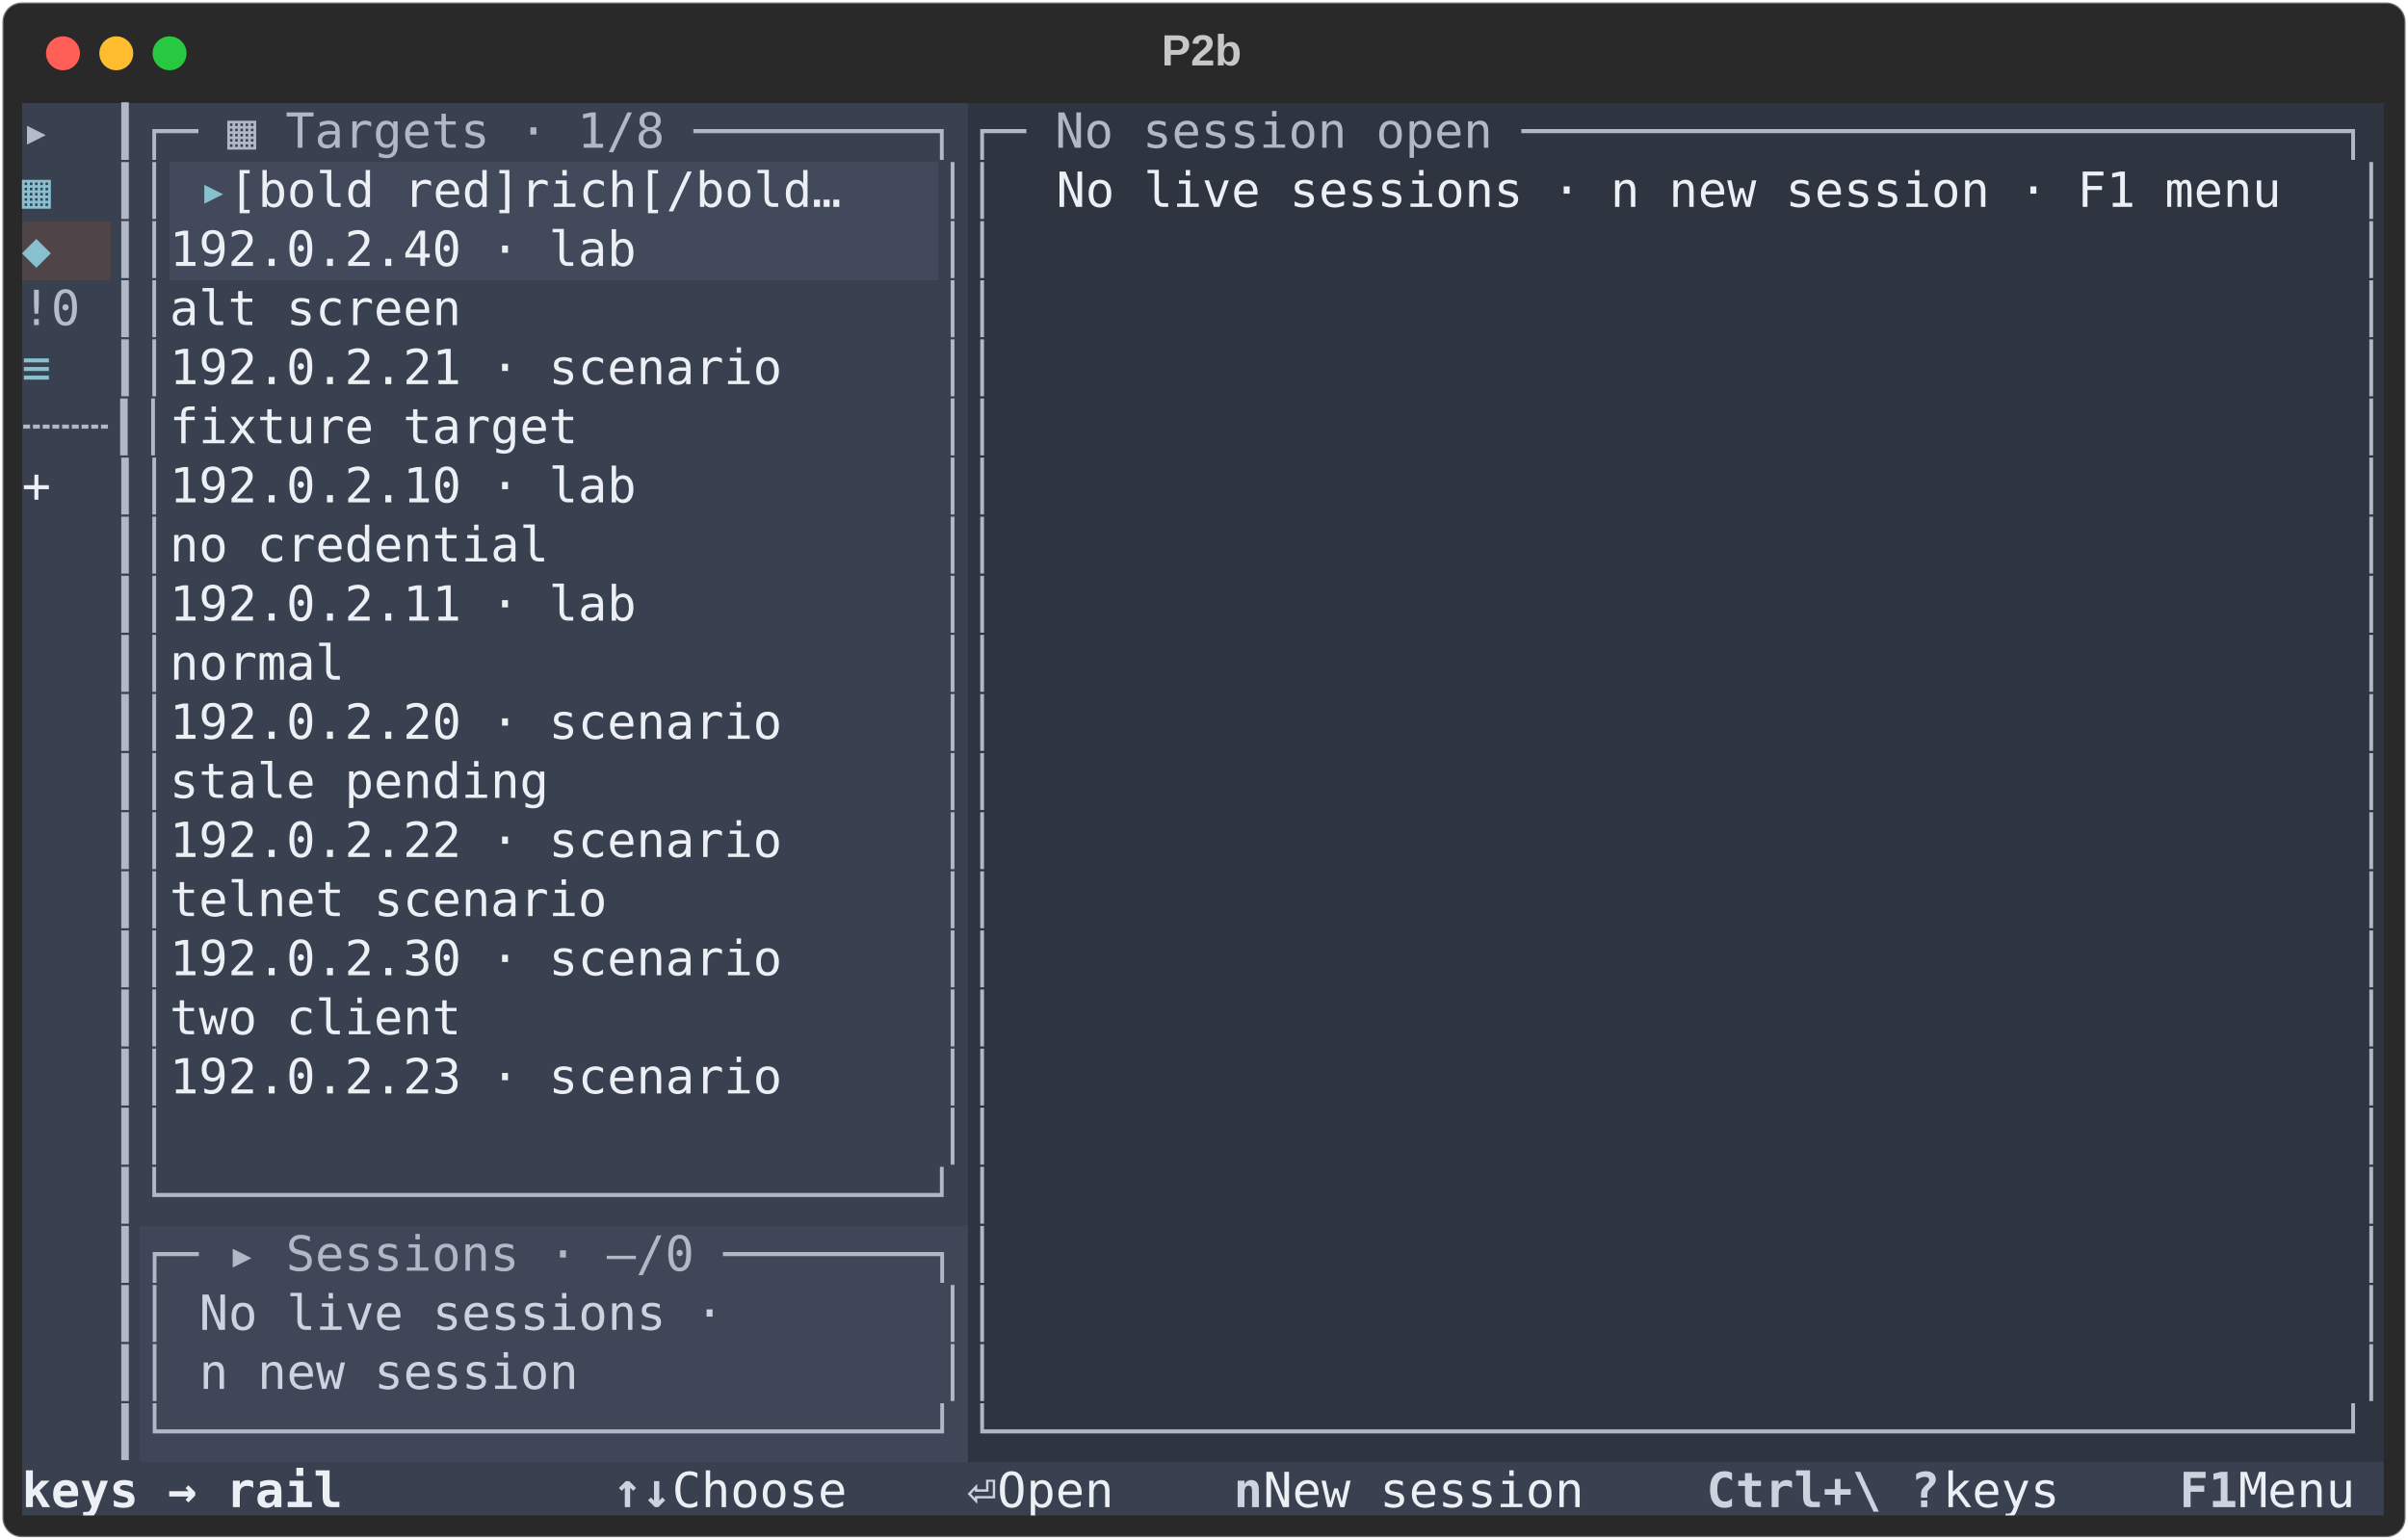
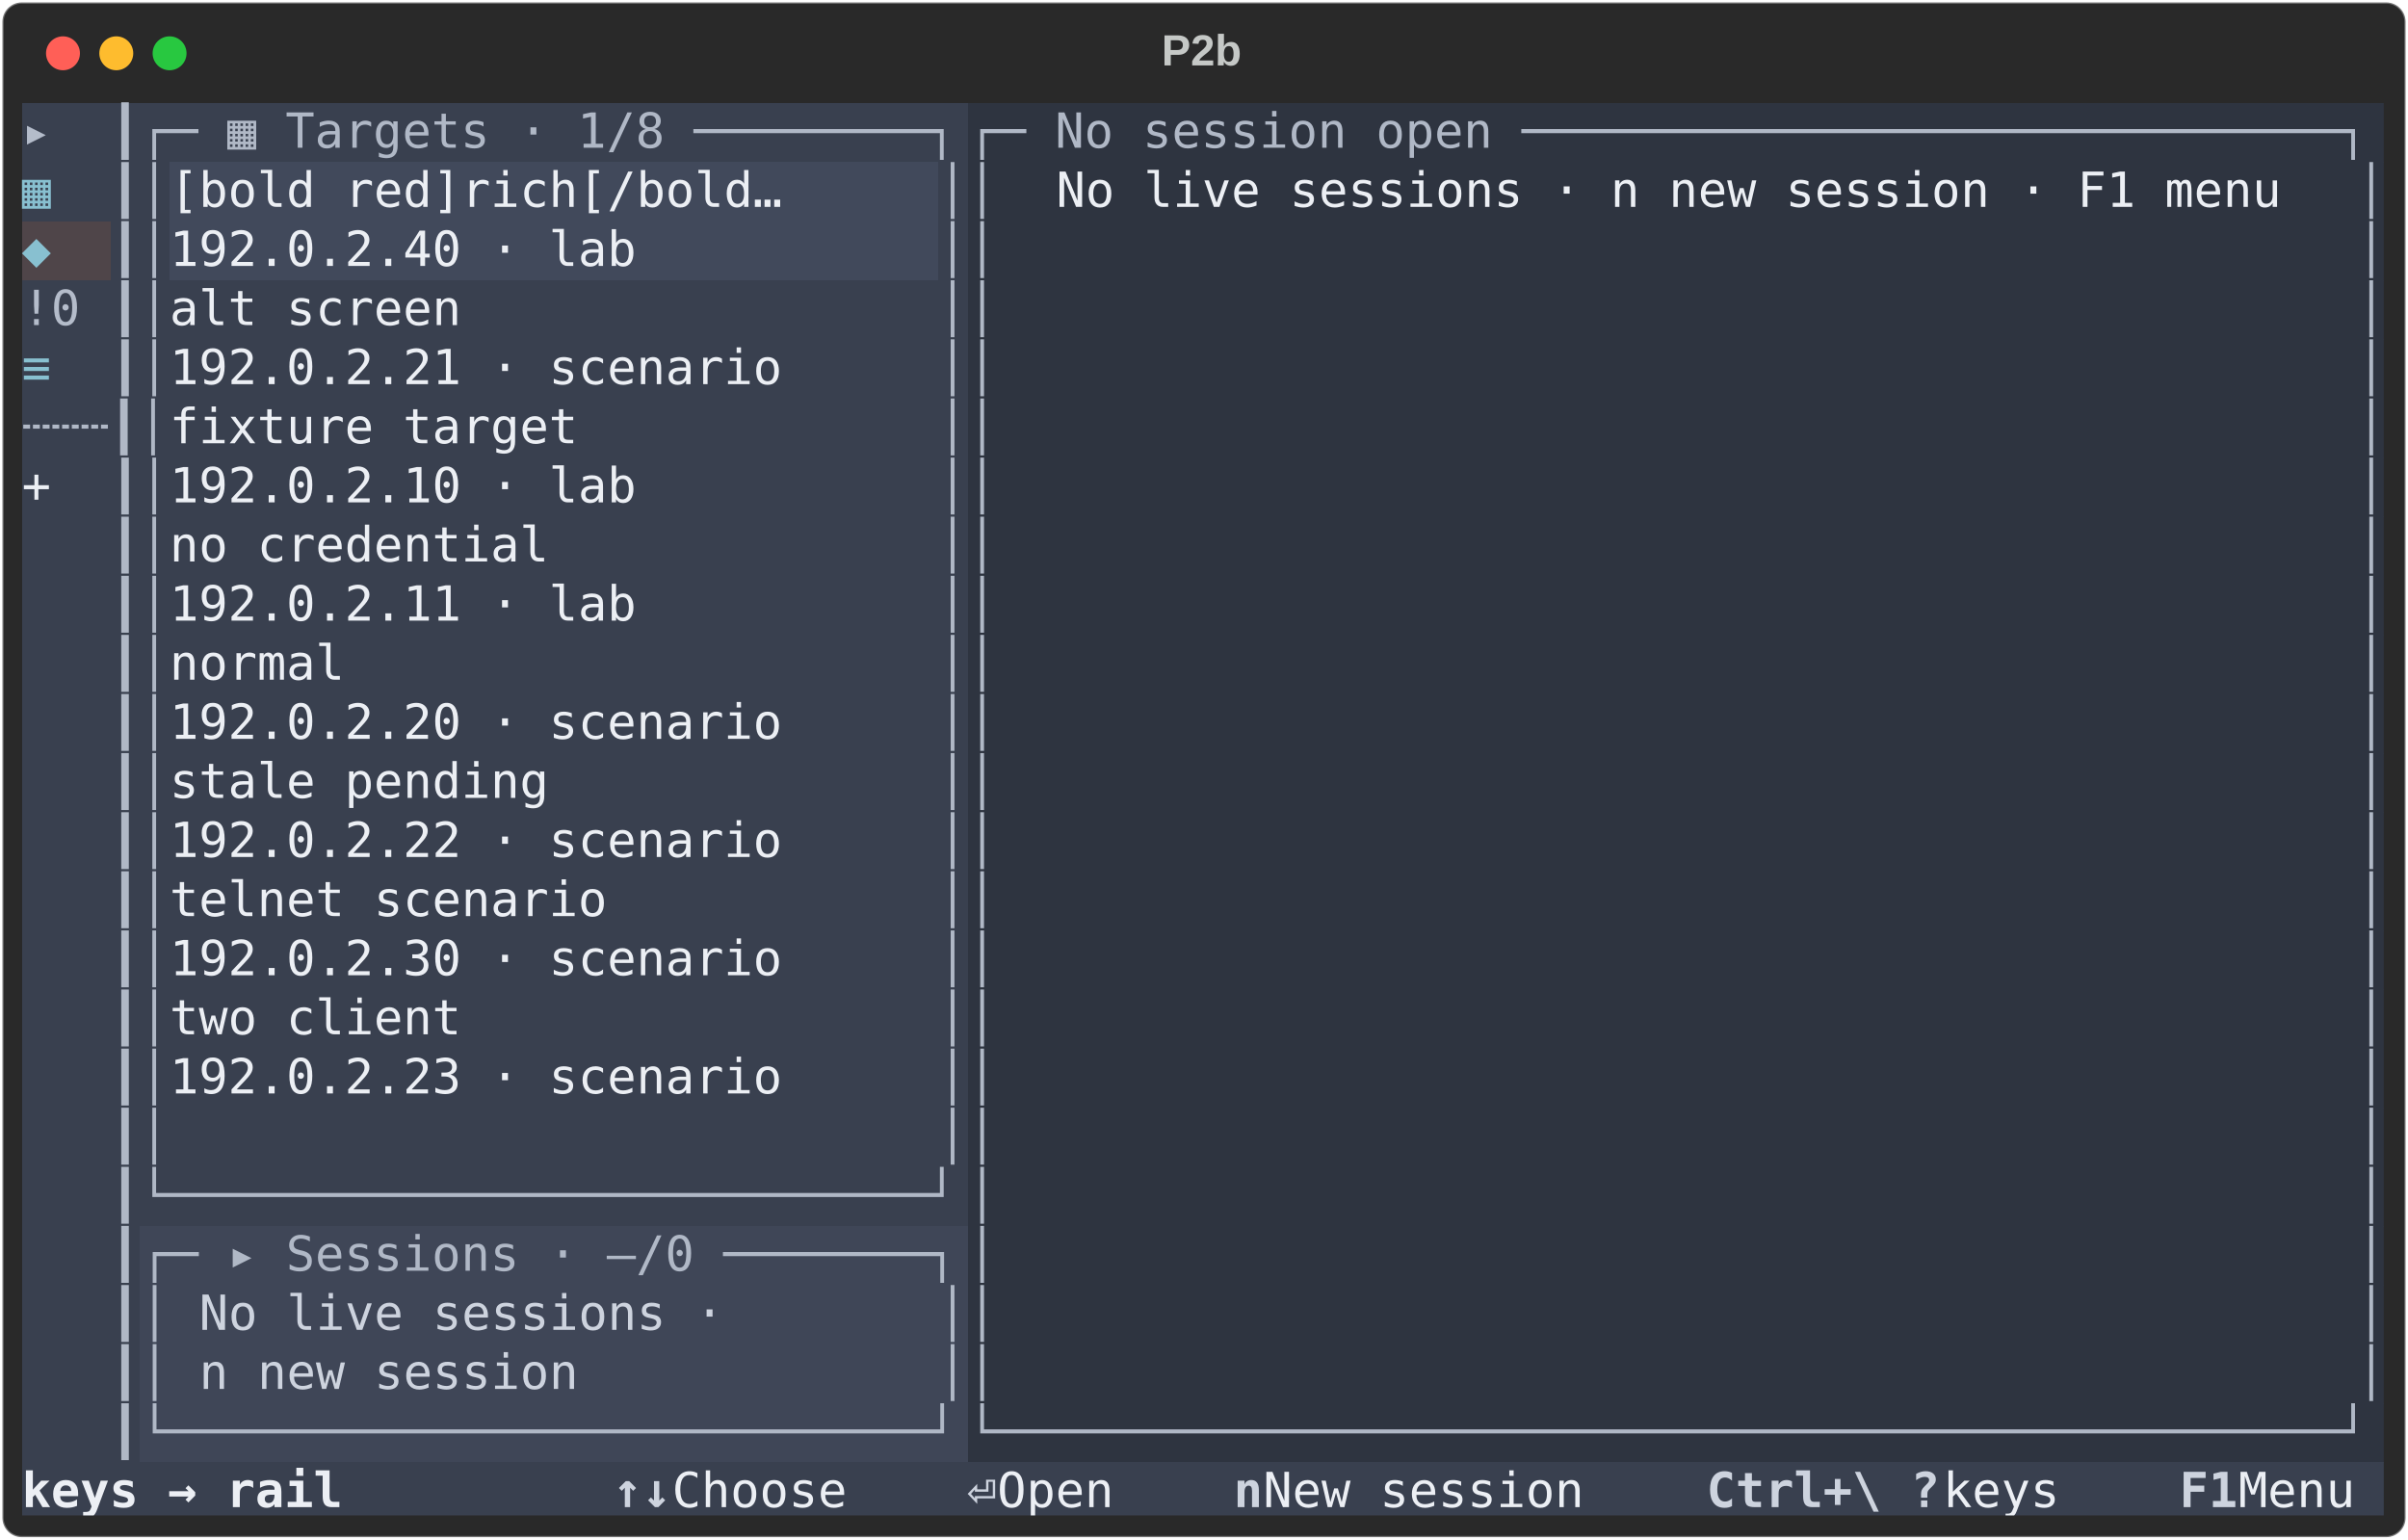
<svg xmlns="http://www.w3.org/2000/svg" class="rich-terminal" viewBox="0 0 994 635.6">
  <style>

    @font-face {
        font-family: "Fira Code";
        src: local("FiraCode-Regular"),
                url("https://cdnjs.cloudflare.com/ajax/libs/firacode/6.2.0/woff2/FiraCode-Regular.woff2") format("woff2"),
                url("https://cdnjs.cloudflare.com/ajax/libs/firacode/6.2.0/woff/FiraCode-Regular.woff") format("woff");
        font-style: normal;
        font-weight: 400;
    }
    @font-face {
        font-family: "Fira Code";
        src: local("FiraCode-Bold"),
                url("https://cdnjs.cloudflare.com/ajax/libs/firacode/6.2.0/woff2/FiraCode-Bold.woff2") format("woff2"),
                url("https://cdnjs.cloudflare.com/ajax/libs/firacode/6.2.0/woff/FiraCode-Bold.woff") format("woff");
        font-style: bold;
        font-weight: 700;
    }

    .terminal-p2b-matrix {
        font-family: Fira Code, monospace;
        font-size: 20px;
        line-height: 24.4px;
        font-variant-east-asian: full-width;
    }

    .terminal-p2b-title {
        font-size: 18px;
        font-weight: bold;
        font-family: arial;
    }

    .terminal-p2b-r1 { fill: #b4bcca }
.terminal-p2b-r2 { fill: #eceff4 }
.terminal-p2b-r3 { fill: #b0b8c6 }
.terminal-p2b-r4 { fill: #c5c8c6 }
.terminal-p2b-r5 { fill: #88c0d0 }
.terminal-p2b-r6 { fill: #88c0d0;font-weight: bold }
.terminal-p2b-r7 { fill: #eceff4;font-weight: bold }
.terminal-p2b-r8 { fill: #cdd3de }
.terminal-p2b-r9 { fill: #cdd3de;font-weight: bold }
    </style>
  <defs>
    <clipPath id="terminal-p2b-clip-terminal">
      <rect x="0" y="0" width="975.0" height="584.6" />
    </clipPath>
    <clipPath id="terminal-p2b-line-0">
      <rect x="0" y="1.5" width="976" height="24.65" />
    </clipPath>
    <clipPath id="terminal-p2b-line-1">
      <rect x="0" y="25.9" width="976" height="24.65" />
    </clipPath>
    <clipPath id="terminal-p2b-line-2">
      <rect x="0" y="50.3" width="976" height="24.65" />
    </clipPath>
    <clipPath id="terminal-p2b-line-3">
      <rect x="0" y="74.7" width="976" height="24.65" />
    </clipPath>
    <clipPath id="terminal-p2b-line-4">
      <rect x="0" y="99.1" width="976" height="24.65" />
    </clipPath>
    <clipPath id="terminal-p2b-line-5">
      <rect x="0" y="123.5" width="976" height="24.65" />
    </clipPath>
    <clipPath id="terminal-p2b-line-6">
      <rect x="0" y="147.9" width="976" height="24.65" />
    </clipPath>
    <clipPath id="terminal-p2b-line-7">
      <rect x="0" y="172.3" width="976" height="24.65" />
    </clipPath>
    <clipPath id="terminal-p2b-line-8">
      <rect x="0" y="196.7" width="976" height="24.65" />
    </clipPath>
    <clipPath id="terminal-p2b-line-9">
      <rect x="0" y="221.1" width="976" height="24.65" />
    </clipPath>
    <clipPath id="terminal-p2b-line-10">
      <rect x="0" y="245.5" width="976" height="24.65" />
    </clipPath>
    <clipPath id="terminal-p2b-line-11">
      <rect x="0" y="269.9" width="976" height="24.65" />
    </clipPath>
    <clipPath id="terminal-p2b-line-12">
      <rect x="0" y="294.3" width="976" height="24.65" />
    </clipPath>
    <clipPath id="terminal-p2b-line-13">
      <rect x="0" y="318.7" width="976" height="24.65" />
    </clipPath>
    <clipPath id="terminal-p2b-line-14">
      <rect x="0" y="343.1" width="976" height="24.65" />
    </clipPath>
    <clipPath id="terminal-p2b-line-15">
      <rect x="0" y="367.5" width="976" height="24.65" />
    </clipPath>
    <clipPath id="terminal-p2b-line-16">
      <rect x="0" y="391.9" width="976" height="24.65" />
    </clipPath>
    <clipPath id="terminal-p2b-line-17">
      <rect x="0" y="416.3" width="976" height="24.65" />
    </clipPath>
    <clipPath id="terminal-p2b-line-18">
      <rect x="0" y="440.7" width="976" height="24.65" />
    </clipPath>
    <clipPath id="terminal-p2b-line-19">
      <rect x="0" y="465.1" width="976" height="24.65" />
    </clipPath>
    <clipPath id="terminal-p2b-line-20">
      <rect x="0" y="489.5" width="976" height="24.65" />
    </clipPath>
    <clipPath id="terminal-p2b-line-21">
      <rect x="0" y="513.9" width="976" height="24.65" />
    </clipPath>
    <clipPath id="terminal-p2b-line-22">
      <rect x="0" y="538.3" width="976" height="24.65" />
    </clipPath>
  </defs>
  <rect fill="#292929" stroke="rgba(255,255,255,0.35)" stroke-width="1" x="1" y="1" width="992" height="633.6" rx="8" />
  <text class="terminal-p2b-title" fill="#c5c8c6" text-anchor="middle" x="496" y="27">P2b</text>
  <g transform="translate(26,22)">
    <circle cx="0" cy="0" r="7" fill="#ff5f57" />
    <circle cx="22" cy="0" r="7" fill="#febc2e" />
    <circle cx="44" cy="0" r="7" fill="#28c840" />
  </g>
  <g transform="translate(9, 41)" clip-path="url(#terminal-p2b-clip-terminal)">
    <rect fill="#39404f" x="0" y="1.5" width="12.2" height="24.65" shape-rendering="crispEdges" />
    <rect fill="#39404f" x="12.2" y="1.5" width="24.4" height="24.65" shape-rendering="crispEdges" />
    <rect fill="#39404f" x="36.6" y="1.5" width="353.8" height="24.65" shape-rendering="crispEdges" />
    <rect fill="#2e3440" x="390.4" y="1.5" width="585.6" height="24.65" shape-rendering="crispEdges" />
    <rect fill="#39404f" x="0" y="25.9" width="12.2" height="24.65" shape-rendering="crispEdges" />
    <rect fill="#39404f" x="12.2" y="25.9" width="24.4" height="24.65" shape-rendering="crispEdges" />
    <rect fill="#39404f" x="36.6" y="25.9" width="24.4" height="24.65" shape-rendering="crispEdges" />
-     <rect fill="#41495b" x="61" y="25.9" width="12.2" height="24.65" shape-rendering="crispEdges" />
-     <rect fill="#41495b" x="73.2" y="25.9" width="12.2" height="24.65" shape-rendering="crispEdges" />
-     <rect fill="#41495b" x="85.4" y="25.9" width="292.8" height="24.65" shape-rendering="crispEdges" />
+     <rect fill="#41495b" x="61" y="25.9" width="317.2" height="24.65" shape-rendering="crispEdges" />
    <rect fill="#39404f" x="378.2" y="25.9" width="12.2" height="24.65" shape-rendering="crispEdges" />
    <rect fill="#2e3440" x="390.4" y="25.9" width="12.2" height="24.65" shape-rendering="crispEdges" />
    <rect fill="#2e3440" x="402.6" y="25.9" width="12.2" height="24.65" shape-rendering="crispEdges" />
    <rect fill="#2e3440" x="414.8" y="25.9" width="12.2" height="24.65" shape-rendering="crispEdges" />
    <rect fill="#2e3440" x="427" y="25.9" width="512.4" height="24.65" shape-rendering="crispEdges" />
    <rect fill="#2e3440" x="939.4" y="25.9" width="12.2" height="24.65" shape-rendering="crispEdges" />
    <rect fill="#2e3440" x="951.6" y="25.9" width="12.2" height="24.65" shape-rendering="crispEdges" />
    <rect fill="#2e3440" x="963.8" y="25.9" width="12.2" height="24.65" shape-rendering="crispEdges" />
    <rect fill="#4f4549" x="0" y="50.3" width="12.2" height="24.65" shape-rendering="crispEdges" />
    <rect fill="#4f4549" x="12.2" y="50.3" width="24.4" height="24.65" shape-rendering="crispEdges" />
    <rect fill="#39404f" x="36.6" y="50.3" width="24.4" height="24.65" shape-rendering="crispEdges" />
    <rect fill="#41495b" x="61" y="50.3" width="317.2" height="24.65" shape-rendering="crispEdges" />
    <rect fill="#39404f" x="378.2" y="50.3" width="12.2" height="24.65" shape-rendering="crispEdges" />
    <rect fill="#2e3440" x="390.4" y="50.3" width="12.2" height="24.65" shape-rendering="crispEdges" />
    <rect fill="#2e3440" x="402.6" y="50.3" width="561.2" height="24.65" shape-rendering="crispEdges" />
    <rect fill="#2e3440" x="963.8" y="50.3" width="12.2" height="24.65" shape-rendering="crispEdges" />
    <rect fill="#39404f" x="0" y="74.7" width="24.4" height="24.65" shape-rendering="crispEdges" />
    <rect fill="#39404f" x="24.4" y="74.7" width="12.2" height="24.65" shape-rendering="crispEdges" />
    <rect fill="#39404f" x="36.6" y="74.7" width="24.4" height="24.65" shape-rendering="crispEdges" />
    <rect fill="#39404f" x="61" y="74.7" width="317.2" height="24.65" shape-rendering="crispEdges" />
    <rect fill="#39404f" x="378.2" y="74.7" width="12.2" height="24.65" shape-rendering="crispEdges" />
    <rect fill="#2e3440" x="390.4" y="74.7" width="12.2" height="24.65" shape-rendering="crispEdges" />
    <rect fill="#2e3440" x="402.6" y="74.7" width="561.2" height="24.65" shape-rendering="crispEdges" />
    <rect fill="#2e3440" x="963.8" y="74.7" width="12.2" height="24.65" shape-rendering="crispEdges" />
    <rect fill="#39404f" x="0" y="99.1" width="12.2" height="24.65" shape-rendering="crispEdges" />
    <rect fill="#39404f" x="12.2" y="99.1" width="24.4" height="24.65" shape-rendering="crispEdges" />
    <rect fill="#39404f" x="36.6" y="99.1" width="24.4" height="24.65" shape-rendering="crispEdges" />
    <rect fill="#39404f" x="61" y="99.1" width="317.2" height="24.65" shape-rendering="crispEdges" />
    <rect fill="#39404f" x="378.2" y="99.1" width="12.2" height="24.65" shape-rendering="crispEdges" />
    <rect fill="#2e3440" x="390.4" y="99.1" width="12.2" height="24.65" shape-rendering="crispEdges" />
    <rect fill="#2e3440" x="402.6" y="99.1" width="561.2" height="24.65" shape-rendering="crispEdges" />
    <rect fill="#2e3440" x="963.8" y="99.1" width="12.2" height="24.65" shape-rendering="crispEdges" />
    <rect fill="#39404f" x="0" y="123.5" width="61" height="24.65" shape-rendering="crispEdges" />
    <rect fill="#39404f" x="61" y="123.5" width="317.2" height="24.65" shape-rendering="crispEdges" />
    <rect fill="#39404f" x="378.2" y="123.5" width="12.2" height="24.65" shape-rendering="crispEdges" />
    <rect fill="#2e3440" x="390.4" y="123.5" width="12.2" height="24.65" shape-rendering="crispEdges" />
    <rect fill="#2e3440" x="402.6" y="123.5" width="561.2" height="24.65" shape-rendering="crispEdges" />
    <rect fill="#2e3440" x="963.8" y="123.5" width="12.2" height="24.65" shape-rendering="crispEdges" />
    <rect fill="#39404f" x="0" y="147.9" width="36.6" height="24.65" shape-rendering="crispEdges" />
    <rect fill="#39404f" x="36.6" y="147.9" width="24.4" height="24.65" shape-rendering="crispEdges" />
    <rect fill="#39404f" x="61" y="147.9" width="317.2" height="24.65" shape-rendering="crispEdges" />
    <rect fill="#39404f" x="378.2" y="147.9" width="12.2" height="24.65" shape-rendering="crispEdges" />
    <rect fill="#2e3440" x="390.4" y="147.9" width="12.2" height="24.65" shape-rendering="crispEdges" />
    <rect fill="#2e3440" x="402.6" y="147.9" width="561.2" height="24.65" shape-rendering="crispEdges" />
    <rect fill="#2e3440" x="963.8" y="147.9" width="12.2" height="24.65" shape-rendering="crispEdges" />
    <rect fill="#39404f" x="0" y="172.3" width="36.6" height="24.65" shape-rendering="crispEdges" />
    <rect fill="#39404f" x="36.6" y="172.3" width="24.4" height="24.65" shape-rendering="crispEdges" />
    <rect fill="#39404f" x="61" y="172.3" width="317.2" height="24.65" shape-rendering="crispEdges" />
    <rect fill="#39404f" x="378.2" y="172.3" width="12.2" height="24.65" shape-rendering="crispEdges" />
    <rect fill="#2e3440" x="390.4" y="172.3" width="12.2" height="24.65" shape-rendering="crispEdges" />
    <rect fill="#2e3440" x="402.6" y="172.3" width="561.2" height="24.65" shape-rendering="crispEdges" />
    <rect fill="#2e3440" x="963.8" y="172.3" width="12.2" height="24.65" shape-rendering="crispEdges" />
    <rect fill="#39404f" x="0" y="196.7" width="36.6" height="24.65" shape-rendering="crispEdges" />
    <rect fill="#39404f" x="36.6" y="196.7" width="24.4" height="24.65" shape-rendering="crispEdges" />
    <rect fill="#39404f" x="61" y="196.7" width="317.2" height="24.65" shape-rendering="crispEdges" />
    <rect fill="#39404f" x="378.2" y="196.7" width="12.2" height="24.65" shape-rendering="crispEdges" />
    <rect fill="#2e3440" x="390.4" y="196.7" width="12.2" height="24.65" shape-rendering="crispEdges" />
    <rect fill="#2e3440" x="402.6" y="196.7" width="561.2" height="24.65" shape-rendering="crispEdges" />
    <rect fill="#2e3440" x="963.8" y="196.7" width="12.2" height="24.65" shape-rendering="crispEdges" />
    <rect fill="#39404f" x="0" y="221.1" width="36.6" height="24.65" shape-rendering="crispEdges" />
    <rect fill="#39404f" x="36.6" y="221.1" width="24.4" height="24.65" shape-rendering="crispEdges" />
    <rect fill="#39404f" x="61" y="221.1" width="317.2" height="24.65" shape-rendering="crispEdges" />
    <rect fill="#39404f" x="378.2" y="221.1" width="12.2" height="24.65" shape-rendering="crispEdges" />
    <rect fill="#2e3440" x="390.4" y="221.1" width="12.2" height="24.65" shape-rendering="crispEdges" />
    <rect fill="#2e3440" x="402.6" y="221.1" width="561.2" height="24.65" shape-rendering="crispEdges" />
    <rect fill="#2e3440" x="963.8" y="221.1" width="12.2" height="24.65" shape-rendering="crispEdges" />
    <rect fill="#39404f" x="0" y="245.5" width="36.6" height="24.65" shape-rendering="crispEdges" />
    <rect fill="#39404f" x="36.6" y="245.5" width="24.4" height="24.65" shape-rendering="crispEdges" />
    <rect fill="#39404f" x="61" y="245.5" width="317.2" height="24.65" shape-rendering="crispEdges" />
    <rect fill="#39404f" x="378.2" y="245.5" width="12.2" height="24.65" shape-rendering="crispEdges" />
    <rect fill="#2e3440" x="390.4" y="245.5" width="12.2" height="24.65" shape-rendering="crispEdges" />
    <rect fill="#2e3440" x="402.6" y="245.5" width="561.2" height="24.65" shape-rendering="crispEdges" />
    <rect fill="#2e3440" x="963.8" y="245.5" width="12.2" height="24.65" shape-rendering="crispEdges" />
    <rect fill="#39404f" x="0" y="269.9" width="36.6" height="24.65" shape-rendering="crispEdges" />
    <rect fill="#39404f" x="36.6" y="269.9" width="24.4" height="24.65" shape-rendering="crispEdges" />
    <rect fill="#39404f" x="61" y="269.9" width="317.2" height="24.65" shape-rendering="crispEdges" />
    <rect fill="#39404f" x="378.2" y="269.9" width="12.2" height="24.65" shape-rendering="crispEdges" />
    <rect fill="#2e3440" x="390.4" y="269.9" width="12.2" height="24.65" shape-rendering="crispEdges" />
    <rect fill="#2e3440" x="402.6" y="269.9" width="561.2" height="24.65" shape-rendering="crispEdges" />
    <rect fill="#2e3440" x="963.8" y="269.9" width="12.2" height="24.65" shape-rendering="crispEdges" />
    <rect fill="#39404f" x="0" y="294.3" width="36.6" height="24.65" shape-rendering="crispEdges" />
    <rect fill="#39404f" x="36.6" y="294.3" width="24.4" height="24.65" shape-rendering="crispEdges" />
    <rect fill="#39404f" x="61" y="294.3" width="317.2" height="24.65" shape-rendering="crispEdges" />
    <rect fill="#39404f" x="378.2" y="294.3" width="12.2" height="24.65" shape-rendering="crispEdges" />
    <rect fill="#2e3440" x="390.4" y="294.3" width="12.2" height="24.65" shape-rendering="crispEdges" />
    <rect fill="#2e3440" x="402.6" y="294.3" width="561.2" height="24.65" shape-rendering="crispEdges" />
    <rect fill="#2e3440" x="963.8" y="294.3" width="12.2" height="24.65" shape-rendering="crispEdges" />
    <rect fill="#39404f" x="0" y="318.7" width="36.6" height="24.65" shape-rendering="crispEdges" />
    <rect fill="#39404f" x="36.6" y="318.7" width="24.4" height="24.65" shape-rendering="crispEdges" />
    <rect fill="#39404f" x="61" y="318.7" width="317.2" height="24.65" shape-rendering="crispEdges" />
    <rect fill="#39404f" x="378.2" y="318.7" width="12.2" height="24.65" shape-rendering="crispEdges" />
    <rect fill="#2e3440" x="390.4" y="318.7" width="12.2" height="24.65" shape-rendering="crispEdges" />
    <rect fill="#2e3440" x="402.6" y="318.7" width="561.2" height="24.65" shape-rendering="crispEdges" />
    <rect fill="#2e3440" x="963.8" y="318.7" width="12.2" height="24.65" shape-rendering="crispEdges" />
    <rect fill="#39404f" x="0" y="343.1" width="36.6" height="24.65" shape-rendering="crispEdges" />
    <rect fill="#39404f" x="36.6" y="343.1" width="24.4" height="24.65" shape-rendering="crispEdges" />
    <rect fill="#39404f" x="61" y="343.1" width="317.2" height="24.65" shape-rendering="crispEdges" />
    <rect fill="#39404f" x="378.2" y="343.1" width="12.2" height="24.65" shape-rendering="crispEdges" />
    <rect fill="#2e3440" x="390.4" y="343.1" width="12.2" height="24.65" shape-rendering="crispEdges" />
    <rect fill="#2e3440" x="402.6" y="343.1" width="561.2" height="24.65" shape-rendering="crispEdges" />
    <rect fill="#2e3440" x="963.8" y="343.1" width="12.2" height="24.65" shape-rendering="crispEdges" />
    <rect fill="#39404f" x="0" y="367.5" width="36.6" height="24.65" shape-rendering="crispEdges" />
    <rect fill="#39404f" x="36.6" y="367.5" width="24.4" height="24.65" shape-rendering="crispEdges" />
    <rect fill="#39404f" x="61" y="367.5" width="317.2" height="24.65" shape-rendering="crispEdges" />
    <rect fill="#39404f" x="378.2" y="367.5" width="12.2" height="24.65" shape-rendering="crispEdges" />
    <rect fill="#2e3440" x="390.4" y="367.5" width="12.2" height="24.65" shape-rendering="crispEdges" />
    <rect fill="#2e3440" x="402.6" y="367.5" width="561.2" height="24.65" shape-rendering="crispEdges" />
    <rect fill="#2e3440" x="963.8" y="367.5" width="12.2" height="24.65" shape-rendering="crispEdges" />
    <rect fill="#39404f" x="0" y="391.9" width="36.6" height="24.65" shape-rendering="crispEdges" />
    <rect fill="#39404f" x="36.6" y="391.9" width="24.4" height="24.65" shape-rendering="crispEdges" />
    <rect fill="#39404f" x="61" y="391.9" width="317.2" height="24.65" shape-rendering="crispEdges" />
    <rect fill="#39404f" x="378.2" y="391.9" width="12.2" height="24.65" shape-rendering="crispEdges" />
    <rect fill="#2e3440" x="390.4" y="391.9" width="12.2" height="24.65" shape-rendering="crispEdges" />
    <rect fill="#2e3440" x="402.6" y="391.9" width="561.2" height="24.65" shape-rendering="crispEdges" />
    <rect fill="#2e3440" x="963.8" y="391.9" width="12.2" height="24.65" shape-rendering="crispEdges" />
    <rect fill="#39404f" x="0" y="416.3" width="36.6" height="24.65" shape-rendering="crispEdges" />
    <rect fill="#39404f" x="36.6" y="416.3" width="24.4" height="24.65" shape-rendering="crispEdges" />
    <rect fill="#39404f" x="61" y="416.3" width="317.2" height="24.65" shape-rendering="crispEdges" />
    <rect fill="#39404f" x="378.2" y="416.3" width="12.2" height="24.65" shape-rendering="crispEdges" />
    <rect fill="#2e3440" x="390.4" y="416.3" width="12.2" height="24.65" shape-rendering="crispEdges" />
    <rect fill="#2e3440" x="402.6" y="416.3" width="561.2" height="24.65" shape-rendering="crispEdges" />
    <rect fill="#2e3440" x="963.8" y="416.3" width="12.2" height="24.65" shape-rendering="crispEdges" />
    <rect fill="#39404f" x="0" y="440.7" width="36.6" height="24.65" shape-rendering="crispEdges" />
    <rect fill="#39404f" x="36.6" y="440.7" width="353.8" height="24.65" shape-rendering="crispEdges" />
    <rect fill="#2e3440" x="390.4" y="440.7" width="12.2" height="24.65" shape-rendering="crispEdges" />
    <rect fill="#2e3440" x="402.6" y="440.7" width="561.2" height="24.65" shape-rendering="crispEdges" />
    <rect fill="#2e3440" x="963.8" y="440.7" width="12.2" height="24.65" shape-rendering="crispEdges" />
    <rect fill="#39404f" x="0" y="465.1" width="36.6" height="24.65" shape-rendering="crispEdges" />
    <rect fill="#39404f" x="36.6" y="465.1" width="12.2" height="24.65" shape-rendering="crispEdges" />
    <rect fill="#3f4657" x="48.8" y="465.1" width="341.6" height="24.65" shape-rendering="crispEdges" />
    <rect fill="#2e3440" x="390.4" y="465.1" width="12.2" height="24.65" shape-rendering="crispEdges" />
    <rect fill="#2e3440" x="402.6" y="465.1" width="561.2" height="24.65" shape-rendering="crispEdges" />
    <rect fill="#2e3440" x="963.8" y="465.1" width="12.2" height="24.65" shape-rendering="crispEdges" />
    <rect fill="#39404f" x="0" y="489.5" width="36.6" height="24.65" shape-rendering="crispEdges" />
    <rect fill="#39404f" x="36.6" y="489.5" width="12.2" height="24.65" shape-rendering="crispEdges" />
    <rect fill="#3f4657" x="48.8" y="489.5" width="12.2" height="24.65" shape-rendering="crispEdges" />
    <rect fill="#3f4657" x="61" y="489.5" width="12.2" height="24.65" shape-rendering="crispEdges" />
    <rect fill="#3f4657" x="73.2" y="489.5" width="292.8" height="24.65" shape-rendering="crispEdges" />
    <rect fill="#3f4657" x="366" y="489.5" width="12.2" height="24.65" shape-rendering="crispEdges" />
    <rect fill="#3f4657" x="378.2" y="489.5" width="12.2" height="24.65" shape-rendering="crispEdges" />
    <rect fill="#2e3440" x="390.4" y="489.5" width="12.2" height="24.65" shape-rendering="crispEdges" />
    <rect fill="#2e3440" x="402.6" y="489.5" width="561.2" height="24.65" shape-rendering="crispEdges" />
    <rect fill="#2e3440" x="963.8" y="489.5" width="12.2" height="24.65" shape-rendering="crispEdges" />
    <rect fill="#39404f" x="0" y="513.9" width="36.6" height="24.65" shape-rendering="crispEdges" />
    <rect fill="#39404f" x="36.6" y="513.9" width="12.2" height="24.65" shape-rendering="crispEdges" />
    <rect fill="#3f4657" x="48.8" y="513.9" width="12.2" height="24.65" shape-rendering="crispEdges" />
    <rect fill="#3f4657" x="61" y="513.9" width="12.2" height="24.65" shape-rendering="crispEdges" />
    <rect fill="#3f4657" x="73.2" y="513.9" width="292.8" height="24.65" shape-rendering="crispEdges" />
    <rect fill="#3f4657" x="366" y="513.9" width="12.2" height="24.65" shape-rendering="crispEdges" />
    <rect fill="#3f4657" x="378.2" y="513.9" width="12.2" height="24.65" shape-rendering="crispEdges" />
    <rect fill="#2e3440" x="390.4" y="513.9" width="12.2" height="24.65" shape-rendering="crispEdges" />
    <rect fill="#2e3440" x="402.6" y="513.9" width="561.2" height="24.65" shape-rendering="crispEdges" />
    <rect fill="#2e3440" x="963.8" y="513.9" width="12.2" height="24.65" shape-rendering="crispEdges" />
    <rect fill="#39404f" x="0" y="538.3" width="36.6" height="24.65" shape-rendering="crispEdges" />
    <rect fill="#39404f" x="36.6" y="538.3" width="12.2" height="24.65" shape-rendering="crispEdges" />
    <rect fill="#3f4657" x="48.8" y="538.3" width="341.6" height="24.65" shape-rendering="crispEdges" />
    <rect fill="#2e3440" x="390.4" y="538.3" width="585.6" height="24.65" shape-rendering="crispEdges" />
    <rect fill="#39404f" x="0" y="562.7" width="134.2" height="24.65" shape-rendering="crispEdges" />
    <rect fill="#39404f" x="134.2" y="562.7" width="109.8" height="24.65" shape-rendering="crispEdges" />
    <rect fill="#39404f" x="244" y="562.7" width="24.4" height="24.65" shape-rendering="crispEdges" />
    <rect fill="#39404f" x="268.4" y="562.7" width="122" height="24.65" shape-rendering="crispEdges" />
    <rect fill="#39404f" x="390.4" y="562.7" width="12.2" height="24.65" shape-rendering="crispEdges" />
    <rect fill="#39404f" x="402.6" y="562.7" width="97.6" height="24.65" shape-rendering="crispEdges" />
    <rect fill="#39404f" x="500.2" y="562.7" width="12.2" height="24.65" shape-rendering="crispEdges" />
    <rect fill="#39404f" x="512.4" y="562.7" width="183" height="24.65" shape-rendering="crispEdges" />
    <rect fill="#39404f" x="695.4" y="562.7" width="97.6" height="24.65" shape-rendering="crispEdges" />
    <rect fill="#39404f" x="793" y="562.7" width="97.6" height="24.65" shape-rendering="crispEdges" />
    <rect fill="#39404f" x="890.6" y="562.7" width="24.4" height="24.65" shape-rendering="crispEdges" />
    <rect fill="#39404f" x="915" y="562.7" width="61" height="24.65" shape-rendering="crispEdges" />
    <g class="terminal-p2b-matrix">
      <text class="terminal-p2b-r1" x="0" y="20" textLength="12.2" clip-path="url(#terminal-p2b-line-0)">▸</text>
      <text class="terminal-p2b-r3" x="36.6" y="20" textLength="353.8" clip-path="url(#terminal-p2b-line-0)">┃┌─ ▦ Targets · 1/8 ────────┐</text>
      <text class="terminal-p2b-r3" x="390.4" y="20" textLength="585.6" clip-path="url(#terminal-p2b-line-0)">┌─ No session open ────────────────────────────┐</text>
      <text class="terminal-p2b-r4" x="976" y="20" textLength="12.2" clip-path="url(#terminal-p2b-line-0)">
</text>
      <text class="terminal-p2b-r5" x="0" y="44.4" textLength="12.2" clip-path="url(#terminal-p2b-line-1)">▦</text>
      <text class="terminal-p2b-r3" x="36.6" y="44.4" textLength="24.4" clip-path="url(#terminal-p2b-line-1)">┃│</text>
-       <text class="terminal-p2b-r6" x="73.2" y="44.4" textLength="12.2" clip-path="url(#terminal-p2b-line-1)">▸</text>
-       <text class="terminal-p2b-r2" x="85.4" y="44.4" textLength="292.8" clip-path="url(#terminal-p2b-line-1)">[bold red]rich[/bold…   </text>
+       <text class="terminal-p2b-r2" x="61" y="44.4" textLength="317.2" clip-path="url(#terminal-p2b-line-1)">  [bold red]rich[/bold…   </text>
      <text class="terminal-p2b-r3" x="378.2" y="44.4" textLength="12.2" clip-path="url(#terminal-p2b-line-1)">│</text>
      <text class="terminal-p2b-r3" x="390.4" y="44.4" textLength="12.2" clip-path="url(#terminal-p2b-line-1)">│</text>
      <text class="terminal-p2b-r2" x="427" y="44.4" textLength="512.4" clip-path="url(#terminal-p2b-line-1)">No live sessions · n new session · F1 menu</text>
      <text class="terminal-p2b-r3" x="963.8" y="44.4" textLength="12.2" clip-path="url(#terminal-p2b-line-1)">│</text>
      <text class="terminal-p2b-r4" x="976" y="44.4" textLength="12.2" clip-path="url(#terminal-p2b-line-1)">
</text>
      <text class="terminal-p2b-r6" x="0" y="68.8" textLength="12.2" clip-path="url(#terminal-p2b-line-2)">◆</text>
      <text class="terminal-p2b-r3" x="36.6" y="68.8" textLength="24.4" clip-path="url(#terminal-p2b-line-2)">┃│</text>
      <text class="terminal-p2b-r2" x="61" y="68.8" textLength="317.2" clip-path="url(#terminal-p2b-line-2)">  192.0.2.40 · lab        </text>
      <text class="terminal-p2b-r3" x="378.2" y="68.8" textLength="12.2" clip-path="url(#terminal-p2b-line-2)">│</text>
      <text class="terminal-p2b-r3" x="390.4" y="68.8" textLength="12.2" clip-path="url(#terminal-p2b-line-2)">│</text>
      <text class="terminal-p2b-r3" x="963.8" y="68.8" textLength="12.2" clip-path="url(#terminal-p2b-line-2)">│</text>
      <text class="terminal-p2b-r4" x="976" y="68.8" textLength="12.2" clip-path="url(#terminal-p2b-line-2)">
</text>
      <text class="terminal-p2b-r1" x="0" y="93.2" textLength="24.4" clip-path="url(#terminal-p2b-line-3)">!0</text>
      <text class="terminal-p2b-r3" x="36.6" y="93.2" textLength="24.4" clip-path="url(#terminal-p2b-line-3)">┃│</text>
      <text class="terminal-p2b-r2" x="61" y="93.2" textLength="317.2" clip-path="url(#terminal-p2b-line-3)">  alt screen              </text>
      <text class="terminal-p2b-r3" x="378.2" y="93.2" textLength="12.2" clip-path="url(#terminal-p2b-line-3)">│</text>
      <text class="terminal-p2b-r3" x="390.4" y="93.2" textLength="12.2" clip-path="url(#terminal-p2b-line-3)">│</text>
      <text class="terminal-p2b-r3" x="963.8" y="93.2" textLength="12.2" clip-path="url(#terminal-p2b-line-3)">│</text>
      <text class="terminal-p2b-r4" x="976" y="93.2" textLength="12.2" clip-path="url(#terminal-p2b-line-3)">
</text>
      <text class="terminal-p2b-r5" x="0" y="117.6" textLength="12.2" clip-path="url(#terminal-p2b-line-4)">≡</text>
      <text class="terminal-p2b-r3" x="36.6" y="117.6" textLength="24.4" clip-path="url(#terminal-p2b-line-4)">┃│</text>
      <text class="terminal-p2b-r2" x="61" y="117.6" textLength="317.2" clip-path="url(#terminal-p2b-line-4)">  192.0.2.21 · scenario   </text>
      <text class="terminal-p2b-r3" x="378.2" y="117.6" textLength="12.2" clip-path="url(#terminal-p2b-line-4)">│</text>
      <text class="terminal-p2b-r3" x="390.4" y="117.6" textLength="12.2" clip-path="url(#terminal-p2b-line-4)">│</text>
      <text class="terminal-p2b-r3" x="963.8" y="117.6" textLength="12.2" clip-path="url(#terminal-p2b-line-4)">│</text>
      <text class="terminal-p2b-r4" x="976" y="117.6" textLength="12.2" clip-path="url(#terminal-p2b-line-4)">
</text>
      <text class="terminal-p2b-r3" x="0" y="142" textLength="61" clip-path="url(#terminal-p2b-line-5)">┄┄┄┃│</text>
      <text class="terminal-p2b-r2" x="61" y="142" textLength="317.2" clip-path="url(#terminal-p2b-line-5)">  fixture target          </text>
      <text class="terminal-p2b-r3" x="378.2" y="142" textLength="12.2" clip-path="url(#terminal-p2b-line-5)">│</text>
      <text class="terminal-p2b-r3" x="390.4" y="142" textLength="12.2" clip-path="url(#terminal-p2b-line-5)">│</text>
      <text class="terminal-p2b-r3" x="963.8" y="142" textLength="12.2" clip-path="url(#terminal-p2b-line-5)">│</text>
      <text class="terminal-p2b-r4" x="976" y="142" textLength="12.2" clip-path="url(#terminal-p2b-line-5)">
</text>
      <text class="terminal-p2b-r2" x="0" y="166.4" textLength="36.6" clip-path="url(#terminal-p2b-line-6)">+  </text>
      <text class="terminal-p2b-r3" x="36.6" y="166.4" textLength="24.4" clip-path="url(#terminal-p2b-line-6)">┃│</text>
      <text class="terminal-p2b-r2" x="61" y="166.4" textLength="317.2" clip-path="url(#terminal-p2b-line-6)">  192.0.2.10 · lab        </text>
      <text class="terminal-p2b-r3" x="378.2" y="166.4" textLength="12.2" clip-path="url(#terminal-p2b-line-6)">│</text>
      <text class="terminal-p2b-r3" x="390.4" y="166.4" textLength="12.2" clip-path="url(#terminal-p2b-line-6)">│</text>
      <text class="terminal-p2b-r3" x="963.8" y="166.4" textLength="12.2" clip-path="url(#terminal-p2b-line-6)">│</text>
      <text class="terminal-p2b-r4" x="976" y="166.4" textLength="12.2" clip-path="url(#terminal-p2b-line-6)">
</text>
      <text class="terminal-p2b-r3" x="36.6" y="190.8" textLength="24.4" clip-path="url(#terminal-p2b-line-7)">┃│</text>
      <text class="terminal-p2b-r2" x="61" y="190.8" textLength="317.2" clip-path="url(#terminal-p2b-line-7)">  no credential           </text>
      <text class="terminal-p2b-r3" x="378.2" y="190.8" textLength="12.2" clip-path="url(#terminal-p2b-line-7)">│</text>
      <text class="terminal-p2b-r3" x="390.4" y="190.8" textLength="12.2" clip-path="url(#terminal-p2b-line-7)">│</text>
      <text class="terminal-p2b-r3" x="963.8" y="190.8" textLength="12.2" clip-path="url(#terminal-p2b-line-7)">│</text>
      <text class="terminal-p2b-r4" x="976" y="190.8" textLength="12.2" clip-path="url(#terminal-p2b-line-7)">
</text>
      <text class="terminal-p2b-r3" x="36.6" y="215.2" textLength="24.4" clip-path="url(#terminal-p2b-line-8)">┃│</text>
      <text class="terminal-p2b-r2" x="61" y="215.2" textLength="317.2" clip-path="url(#terminal-p2b-line-8)">  192.0.2.11 · lab        </text>
      <text class="terminal-p2b-r3" x="378.2" y="215.2" textLength="12.2" clip-path="url(#terminal-p2b-line-8)">│</text>
      <text class="terminal-p2b-r3" x="390.4" y="215.2" textLength="12.2" clip-path="url(#terminal-p2b-line-8)">│</text>
      <text class="terminal-p2b-r3" x="963.8" y="215.2" textLength="12.2" clip-path="url(#terminal-p2b-line-8)">│</text>
      <text class="terminal-p2b-r4" x="976" y="215.2" textLength="12.2" clip-path="url(#terminal-p2b-line-8)">
</text>
      <text class="terminal-p2b-r3" x="36.6" y="239.6" textLength="24.4" clip-path="url(#terminal-p2b-line-9)">┃│</text>
      <text class="terminal-p2b-r2" x="61" y="239.6" textLength="317.2" clip-path="url(#terminal-p2b-line-9)">  normal                  </text>
      <text class="terminal-p2b-r3" x="378.2" y="239.6" textLength="12.2" clip-path="url(#terminal-p2b-line-9)">│</text>
      <text class="terminal-p2b-r3" x="390.4" y="239.6" textLength="12.2" clip-path="url(#terminal-p2b-line-9)">│</text>
      <text class="terminal-p2b-r3" x="963.8" y="239.6" textLength="12.2" clip-path="url(#terminal-p2b-line-9)">│</text>
      <text class="terminal-p2b-r4" x="976" y="239.6" textLength="12.2" clip-path="url(#terminal-p2b-line-9)">
</text>
      <text class="terminal-p2b-r3" x="36.6" y="264" textLength="24.4" clip-path="url(#terminal-p2b-line-10)">┃│</text>
      <text class="terminal-p2b-r2" x="61" y="264" textLength="317.2" clip-path="url(#terminal-p2b-line-10)">  192.0.2.20 · scenario   </text>
      <text class="terminal-p2b-r3" x="378.2" y="264" textLength="12.2" clip-path="url(#terminal-p2b-line-10)">│</text>
      <text class="terminal-p2b-r3" x="390.4" y="264" textLength="12.2" clip-path="url(#terminal-p2b-line-10)">│</text>
      <text class="terminal-p2b-r3" x="963.8" y="264" textLength="12.2" clip-path="url(#terminal-p2b-line-10)">│</text>
      <text class="terminal-p2b-r4" x="976" y="264" textLength="12.2" clip-path="url(#terminal-p2b-line-10)">
</text>
      <text class="terminal-p2b-r3" x="36.6" y="288.4" textLength="24.4" clip-path="url(#terminal-p2b-line-11)">┃│</text>
      <text class="terminal-p2b-r2" x="61" y="288.4" textLength="317.2" clip-path="url(#terminal-p2b-line-11)">  stale pending           </text>
      <text class="terminal-p2b-r3" x="378.2" y="288.4" textLength="12.2" clip-path="url(#terminal-p2b-line-11)">│</text>
      <text class="terminal-p2b-r3" x="390.4" y="288.4" textLength="12.2" clip-path="url(#terminal-p2b-line-11)">│</text>
      <text class="terminal-p2b-r3" x="963.8" y="288.4" textLength="12.2" clip-path="url(#terminal-p2b-line-11)">│</text>
      <text class="terminal-p2b-r4" x="976" y="288.4" textLength="12.2" clip-path="url(#terminal-p2b-line-11)">
</text>
      <text class="terminal-p2b-r3" x="36.6" y="312.8" textLength="24.4" clip-path="url(#terminal-p2b-line-12)">┃│</text>
      <text class="terminal-p2b-r2" x="61" y="312.8" textLength="317.2" clip-path="url(#terminal-p2b-line-12)">  192.0.2.22 · scenario   </text>
      <text class="terminal-p2b-r3" x="378.2" y="312.8" textLength="12.2" clip-path="url(#terminal-p2b-line-12)">│</text>
      <text class="terminal-p2b-r3" x="390.4" y="312.8" textLength="12.2" clip-path="url(#terminal-p2b-line-12)">│</text>
      <text class="terminal-p2b-r3" x="963.8" y="312.8" textLength="12.2" clip-path="url(#terminal-p2b-line-12)">│</text>
      <text class="terminal-p2b-r4" x="976" y="312.8" textLength="12.2" clip-path="url(#terminal-p2b-line-12)">
</text>
      <text class="terminal-p2b-r3" x="36.6" y="337.2" textLength="24.4" clip-path="url(#terminal-p2b-line-13)">┃│</text>
      <text class="terminal-p2b-r2" x="61" y="337.2" textLength="317.2" clip-path="url(#terminal-p2b-line-13)">  telnet scenario         </text>
      <text class="terminal-p2b-r3" x="378.2" y="337.2" textLength="12.2" clip-path="url(#terminal-p2b-line-13)">│</text>
      <text class="terminal-p2b-r3" x="390.4" y="337.2" textLength="12.2" clip-path="url(#terminal-p2b-line-13)">│</text>
      <text class="terminal-p2b-r3" x="963.8" y="337.2" textLength="12.2" clip-path="url(#terminal-p2b-line-13)">│</text>
      <text class="terminal-p2b-r4" x="976" y="337.2" textLength="12.2" clip-path="url(#terminal-p2b-line-13)">
</text>
      <text class="terminal-p2b-r3" x="36.6" y="361.6" textLength="24.4" clip-path="url(#terminal-p2b-line-14)">┃│</text>
      <text class="terminal-p2b-r2" x="61" y="361.6" textLength="317.2" clip-path="url(#terminal-p2b-line-14)">  192.0.2.30 · scenario   </text>
      <text class="terminal-p2b-r3" x="378.2" y="361.6" textLength="12.2" clip-path="url(#terminal-p2b-line-14)">│</text>
      <text class="terminal-p2b-r3" x="390.4" y="361.6" textLength="12.2" clip-path="url(#terminal-p2b-line-14)">│</text>
      <text class="terminal-p2b-r3" x="963.8" y="361.6" textLength="12.2" clip-path="url(#terminal-p2b-line-14)">│</text>
      <text class="terminal-p2b-r4" x="976" y="361.6" textLength="12.2" clip-path="url(#terminal-p2b-line-14)">
</text>
      <text class="terminal-p2b-r3" x="36.6" y="386" textLength="24.4" clip-path="url(#terminal-p2b-line-15)">┃│</text>
      <text class="terminal-p2b-r2" x="61" y="386" textLength="317.2" clip-path="url(#terminal-p2b-line-15)">  two client              </text>
      <text class="terminal-p2b-r3" x="378.2" y="386" textLength="12.2" clip-path="url(#terminal-p2b-line-15)">│</text>
      <text class="terminal-p2b-r3" x="390.4" y="386" textLength="12.2" clip-path="url(#terminal-p2b-line-15)">│</text>
      <text class="terminal-p2b-r3" x="963.8" y="386" textLength="12.2" clip-path="url(#terminal-p2b-line-15)">│</text>
      <text class="terminal-p2b-r4" x="976" y="386" textLength="12.2" clip-path="url(#terminal-p2b-line-15)">
</text>
      <text class="terminal-p2b-r3" x="36.6" y="410.4" textLength="24.4" clip-path="url(#terminal-p2b-line-16)">┃│</text>
      <text class="terminal-p2b-r2" x="61" y="410.4" textLength="317.2" clip-path="url(#terminal-p2b-line-16)">  192.0.2.23 · scenario   </text>
      <text class="terminal-p2b-r3" x="378.2" y="410.4" textLength="12.2" clip-path="url(#terminal-p2b-line-16)">│</text>
      <text class="terminal-p2b-r3" x="390.4" y="410.4" textLength="12.2" clip-path="url(#terminal-p2b-line-16)">│</text>
      <text class="terminal-p2b-r3" x="963.8" y="410.4" textLength="12.2" clip-path="url(#terminal-p2b-line-16)">│</text>
      <text class="terminal-p2b-r4" x="976" y="410.4" textLength="12.2" clip-path="url(#terminal-p2b-line-16)">
</text>
      <text class="terminal-p2b-r3" x="36.6" y="434.8" textLength="24.4" clip-path="url(#terminal-p2b-line-17)">┃│</text>
      <text class="terminal-p2b-r3" x="378.2" y="434.8" textLength="12.2" clip-path="url(#terminal-p2b-line-17)">│</text>
      <text class="terminal-p2b-r3" x="390.4" y="434.8" textLength="12.2" clip-path="url(#terminal-p2b-line-17)">│</text>
      <text class="terminal-p2b-r3" x="963.8" y="434.8" textLength="12.2" clip-path="url(#terminal-p2b-line-17)">│</text>
      <text class="terminal-p2b-r4" x="976" y="434.8" textLength="12.2" clip-path="url(#terminal-p2b-line-17)">
</text>
      <text class="terminal-p2b-r3" x="36.6" y="459.2" textLength="353.8" clip-path="url(#terminal-p2b-line-18)">┃└──────────────────────────┘</text>
      <text class="terminal-p2b-r3" x="390.4" y="459.2" textLength="12.2" clip-path="url(#terminal-p2b-line-18)">│</text>
      <text class="terminal-p2b-r3" x="963.8" y="459.2" textLength="12.2" clip-path="url(#terminal-p2b-line-18)">│</text>
      <text class="terminal-p2b-r4" x="976" y="459.2" textLength="12.2" clip-path="url(#terminal-p2b-line-18)">
</text>
      <text class="terminal-p2b-r3" x="36.6" y="483.6" textLength="12.2" clip-path="url(#terminal-p2b-line-19)">┃</text>
      <text class="terminal-p2b-r3" x="48.8" y="483.6" textLength="341.6" clip-path="url(#terminal-p2b-line-19)">┌─ ▸ Sessions · –/0 ───────┐</text>
      <text class="terminal-p2b-r3" x="390.4" y="483.6" textLength="12.2" clip-path="url(#terminal-p2b-line-19)">│</text>
      <text class="terminal-p2b-r3" x="963.8" y="483.6" textLength="12.2" clip-path="url(#terminal-p2b-line-19)">│</text>
      <text class="terminal-p2b-r4" x="976" y="483.6" textLength="12.2" clip-path="url(#terminal-p2b-line-19)">
</text>
      <text class="terminal-p2b-r3" x="36.6" y="508" textLength="12.2" clip-path="url(#terminal-p2b-line-20)">┃</text>
      <text class="terminal-p2b-r3" x="48.8" y="508" textLength="12.2" clip-path="url(#terminal-p2b-line-20)">│</text>
      <text class="terminal-p2b-r8" x="73.2" y="508" textLength="292.8" clip-path="url(#terminal-p2b-line-20)">No live sessions ·      </text>
      <text class="terminal-p2b-r3" x="378.2" y="508" textLength="12.2" clip-path="url(#terminal-p2b-line-20)">│</text>
      <text class="terminal-p2b-r3" x="390.4" y="508" textLength="12.2" clip-path="url(#terminal-p2b-line-20)">│</text>
      <text class="terminal-p2b-r3" x="963.8" y="508" textLength="12.2" clip-path="url(#terminal-p2b-line-20)">│</text>
      <text class="terminal-p2b-r4" x="976" y="508" textLength="12.2" clip-path="url(#terminal-p2b-line-20)">
</text>
      <text class="terminal-p2b-r3" x="36.6" y="532.4" textLength="12.2" clip-path="url(#terminal-p2b-line-21)">┃</text>
      <text class="terminal-p2b-r3" x="48.8" y="532.4" textLength="12.2" clip-path="url(#terminal-p2b-line-21)">│</text>
      <text class="terminal-p2b-r8" x="73.2" y="532.4" textLength="292.8" clip-path="url(#terminal-p2b-line-21)">n new session           </text>
      <text class="terminal-p2b-r3" x="378.2" y="532.4" textLength="12.2" clip-path="url(#terminal-p2b-line-21)">│</text>
      <text class="terminal-p2b-r3" x="390.4" y="532.4" textLength="12.2" clip-path="url(#terminal-p2b-line-21)">│</text>
      <text class="terminal-p2b-r3" x="963.8" y="532.4" textLength="12.2" clip-path="url(#terminal-p2b-line-21)">│</text>
      <text class="terminal-p2b-r4" x="976" y="532.4" textLength="12.2" clip-path="url(#terminal-p2b-line-21)">
</text>
      <text class="terminal-p2b-r3" x="36.6" y="556.8" textLength="12.2" clip-path="url(#terminal-p2b-line-22)">┃</text>
      <text class="terminal-p2b-r3" x="48.8" y="556.8" textLength="341.6" clip-path="url(#terminal-p2b-line-22)">└──────────────────────────┘</text>
      <text class="terminal-p2b-r3" x="390.4" y="556.8" textLength="585.6" clip-path="url(#terminal-p2b-line-22)">└──────────────────────────────────────────────┘</text>
      <text class="terminal-p2b-r4" x="976" y="556.8" textLength="12.2" clip-path="url(#terminal-p2b-line-22)">
</text>
      <text class="terminal-p2b-r7" x="0" y="581.2" textLength="134.2" clip-path="url(#terminal-p2b-line-23)">keys → rail</text>
      <text class="terminal-p2b-r9" x="244" y="581.2" textLength="24.4" clip-path="url(#terminal-p2b-line-23)">↑↓</text>
      <text class="terminal-p2b-r2" x="268.4" y="581.2" textLength="122" clip-path="url(#terminal-p2b-line-23)"> Choose   </text>
      <text class="terminal-p2b-r9" x="390.4" y="581.2" textLength="12.2" clip-path="url(#terminal-p2b-line-23)">⏎</text>
      <text class="terminal-p2b-r2" x="402.6" y="581.2" textLength="97.6" clip-path="url(#terminal-p2b-line-23)"> Open   </text>
      <text class="terminal-p2b-r9" x="500.2" y="581.2" textLength="12.2" clip-path="url(#terminal-p2b-line-23)">n</text>
      <text class="terminal-p2b-r2" x="512.4" y="581.2" textLength="183" clip-path="url(#terminal-p2b-line-23)"> New session   </text>
      <text class="terminal-p2b-r9" x="695.4" y="581.2" textLength="97.6" clip-path="url(#terminal-p2b-line-23)">Ctrl+\ ?</text>
      <text class="terminal-p2b-r2" x="793" y="581.2" textLength="97.6" clip-path="url(#terminal-p2b-line-23)"> keys   </text>
      <text class="terminal-p2b-r9" x="890.6" y="581.2" textLength="24.4" clip-path="url(#terminal-p2b-line-23)">F1</text>
      <text class="terminal-p2b-r2" x="915" y="581.2" textLength="61" clip-path="url(#terminal-p2b-line-23)"> Menu</text>
    </g>
  </g>
</svg>
